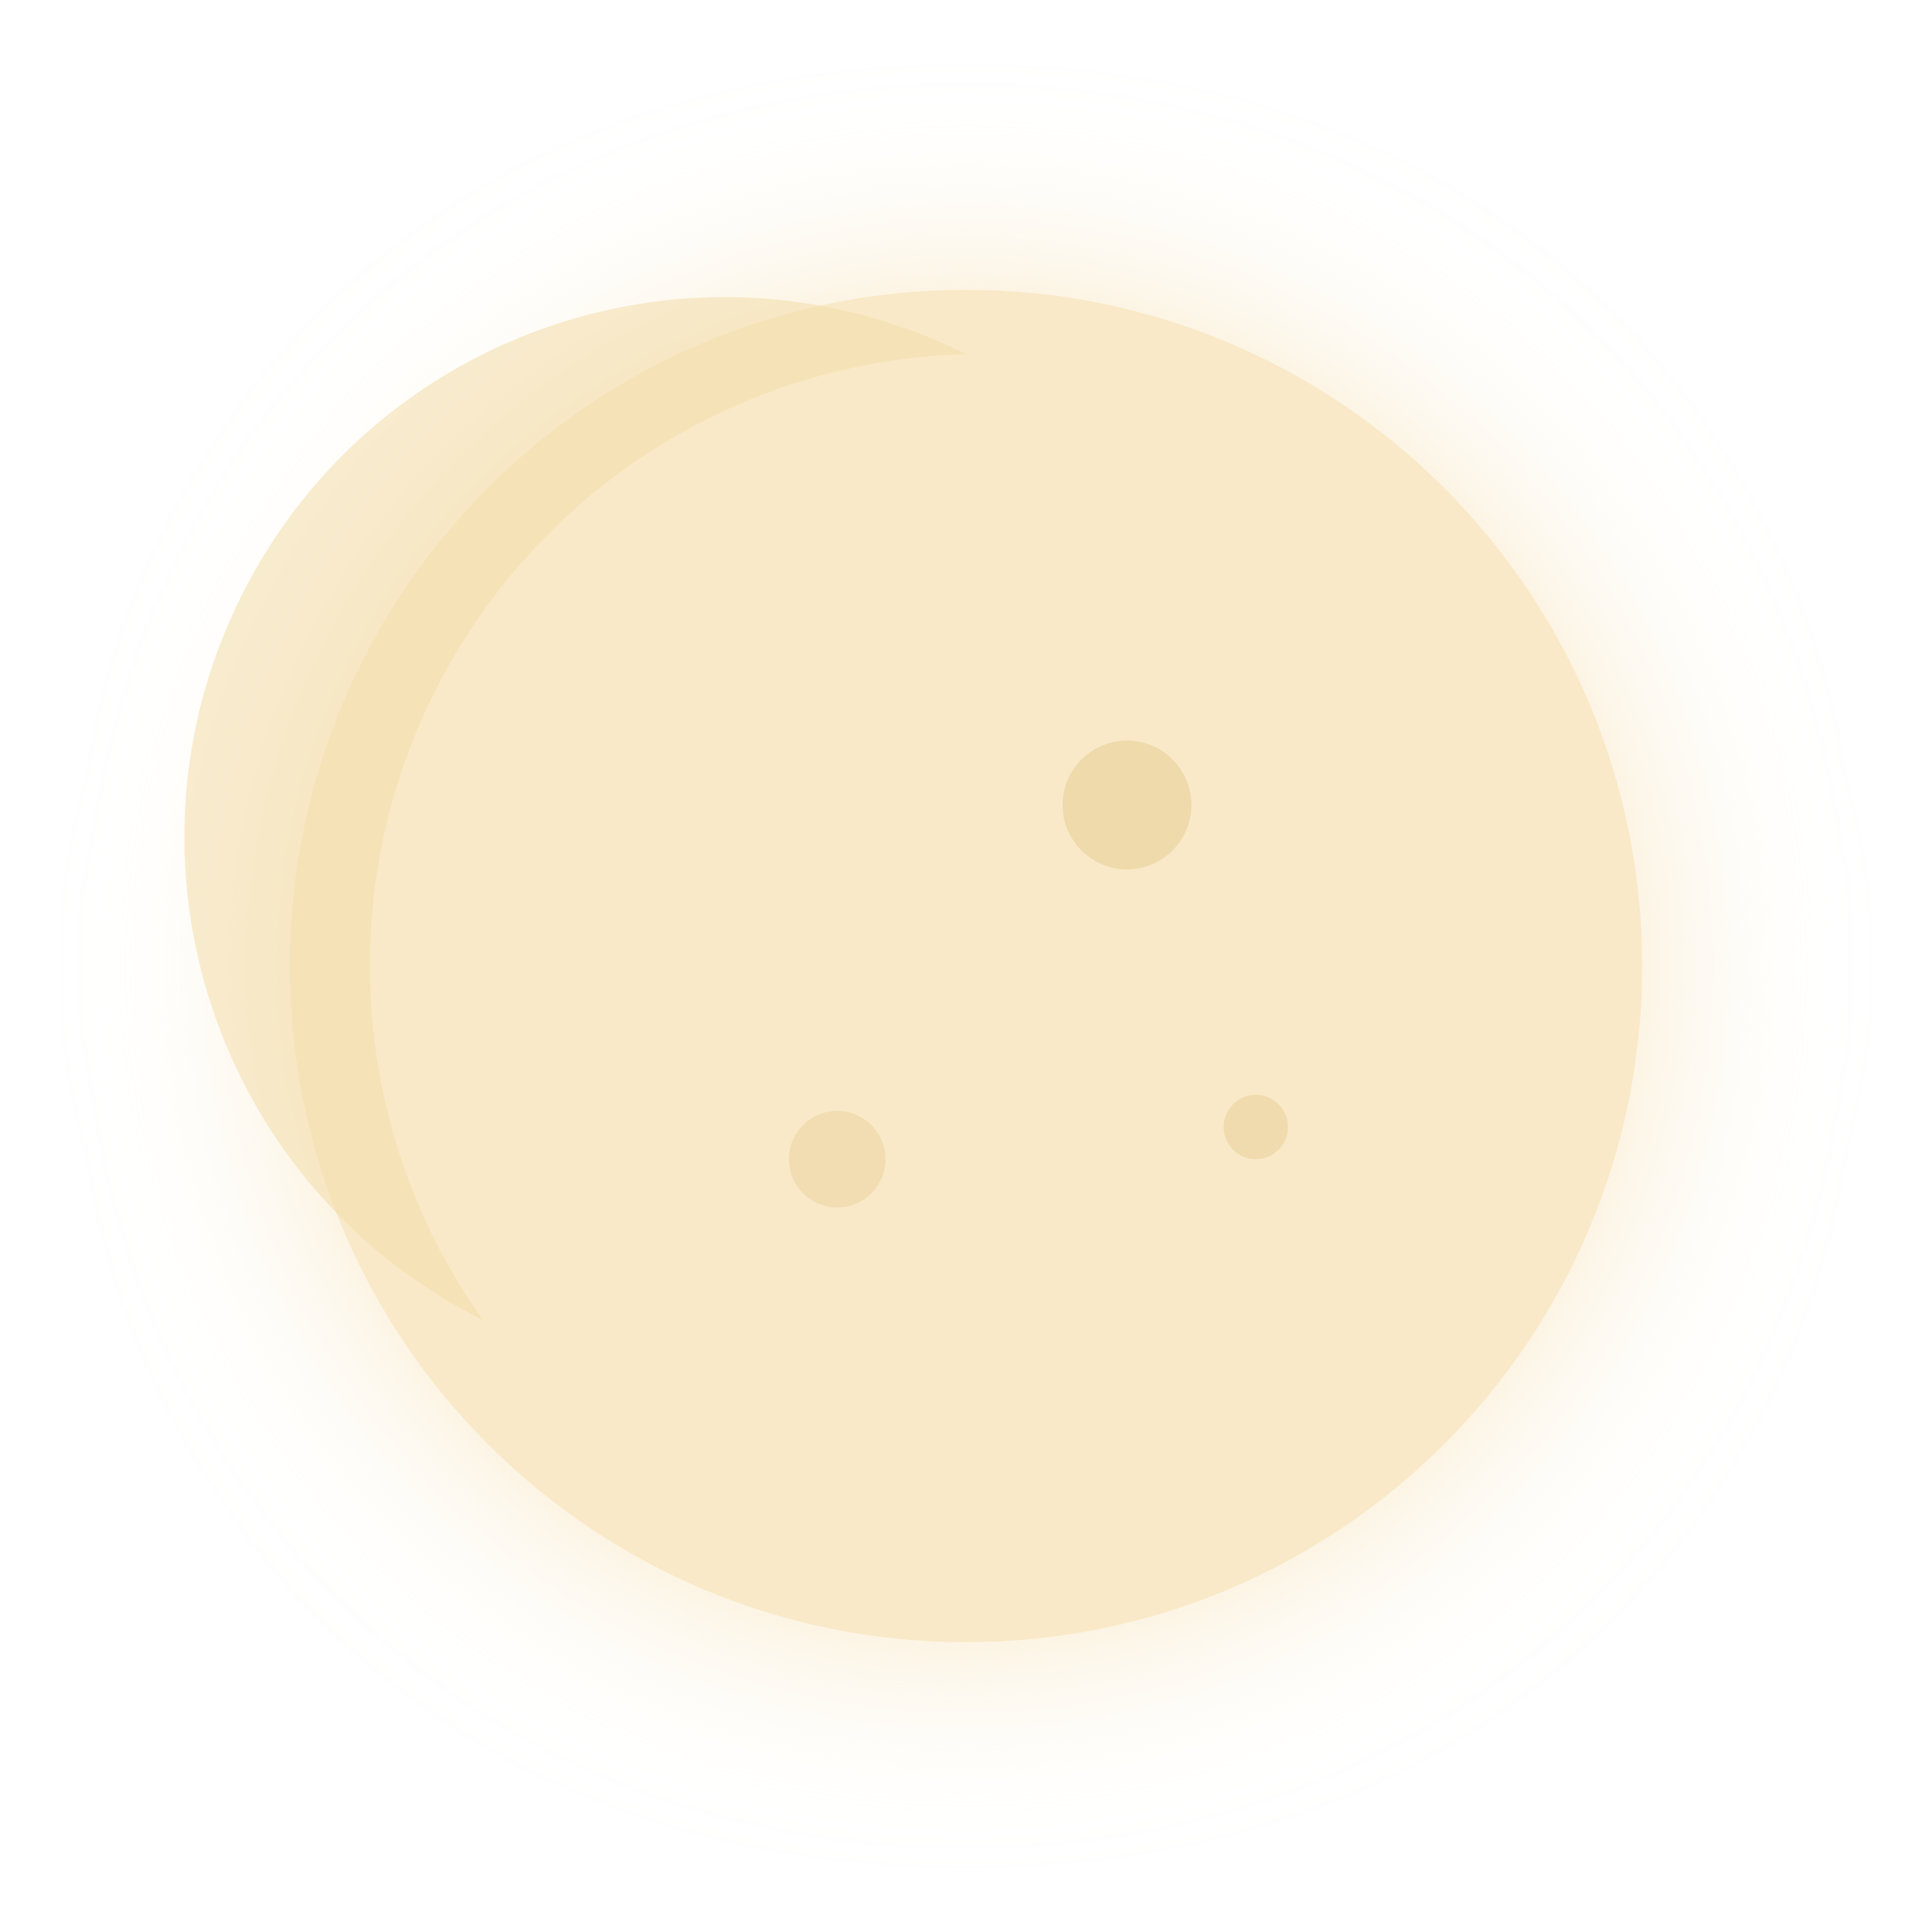
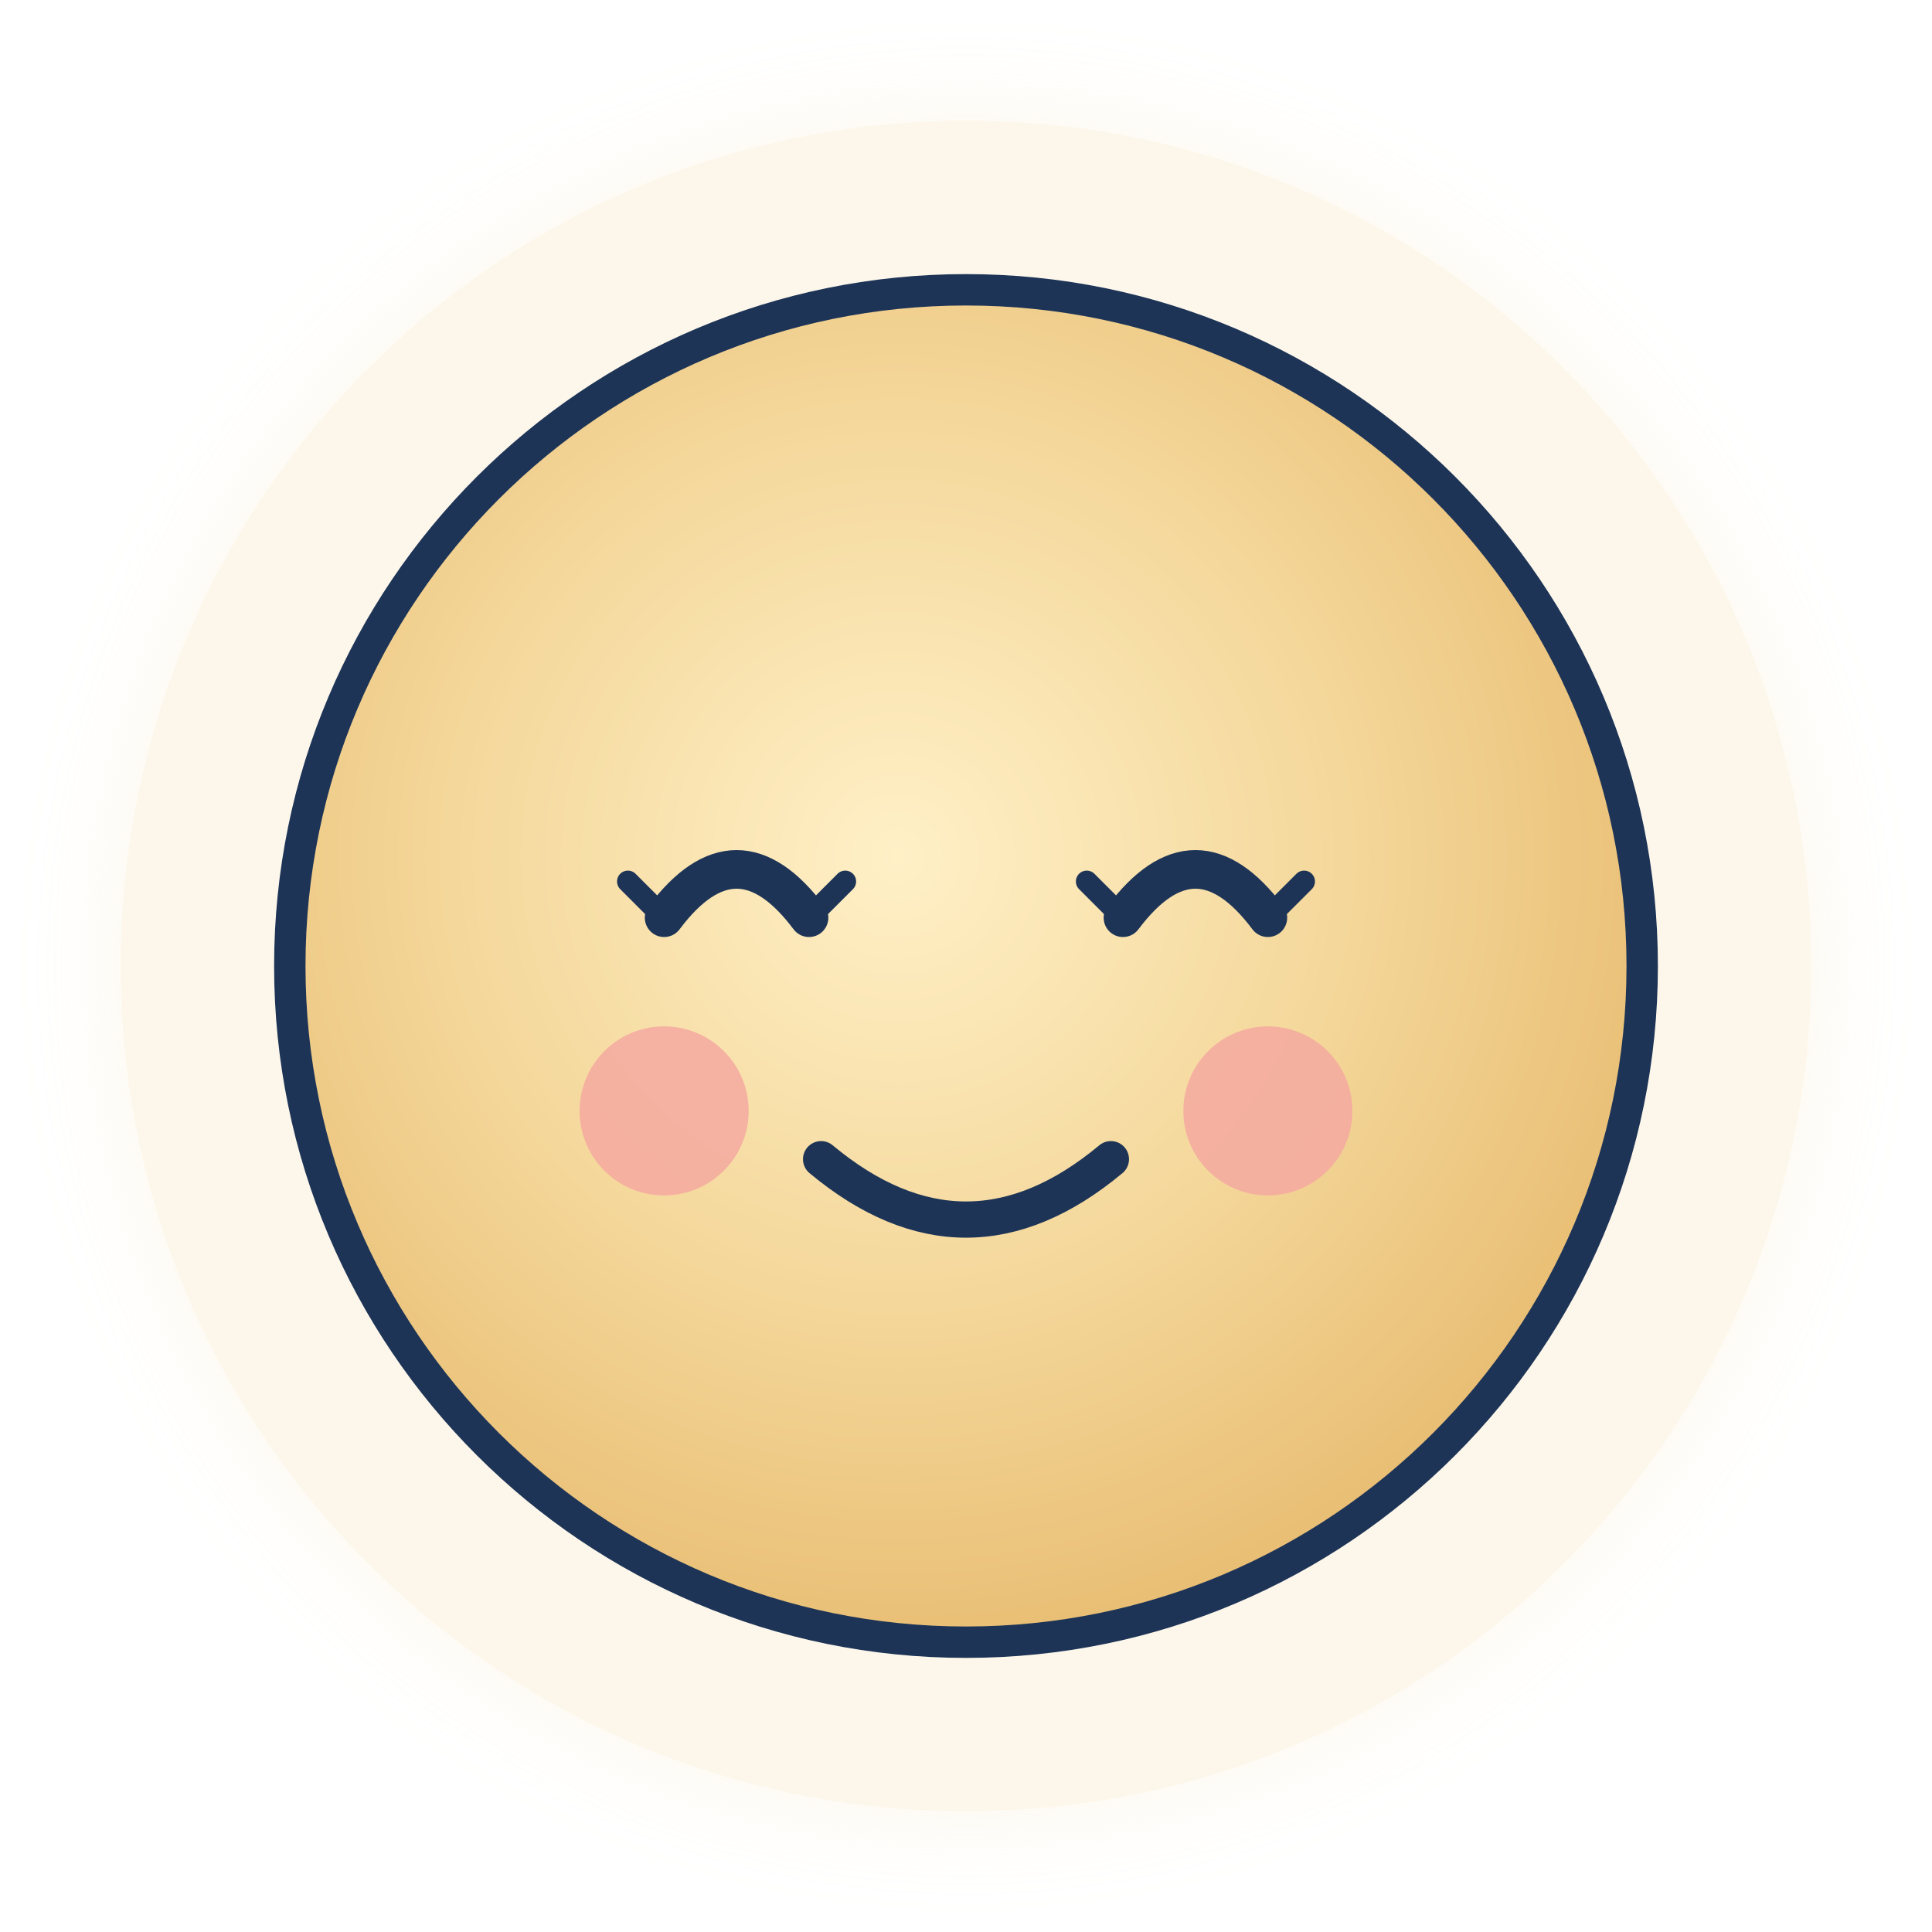
- <svg xmlns="http://www.w3.org/2000/svg" viewBox="0 0 120 120" role="img" aria-label="Moon">
+ <svg xmlns="http://www.w3.org/2000/svg" viewBox="0 0 160 160" role="img" aria-label="Moon">
  <defs>
-     <filter id="moonGlow" x="-50%" y="-50%" width="200%" height="200%">
-       <feGaussianBlur stdDeviation="6" result="blur" />
+     <filter id="moonGlow" x="-25%" y="-25%" width="150%" height="150%">
+       <feGaussianBlur stdDeviation="4" result="blur" />
      <feMerge>
        <feMergeNode in="blur" />
        <feMergeNode in="SourceGraphic" />
      </feMerge>
    </filter>
+     <radialGradient id="moonBody" cx="45%" cy="42%" r="60%">
+       <stop offset="0%" stop-color="#FFF0C7" />
+       <stop offset="55%" stop-color="#F4D79A" />
+       <stop offset="100%" stop-color="#E8BC71" />
+     </radialGradient>
  </defs>
-   <circle cx="60" cy="60" r="42" fill="#F9E9C8" filter="url(#moonGlow)" />
-   <path d="M60 22 a38 38 0 0 0 -30 60 a30 30 0 0 1 30 -60 z" fill="#F3DDA9" opacity="0.55" />
-   <circle cx="70" cy="50" r="4" fill="#E7CE94" opacity="0.55" />
-   <circle cx="52" cy="72" r="3" fill="#E7CE94" opacity="0.45" />
-   <circle cx="78" cy="70" r="2" fill="#E7CE94" opacity="0.5" />
+   <circle cx="80" cy="80" r="70" fill="#F4D79A" opacity="0.20" filter="url(#moonGlow)" />
+   <circle cx="80" cy="80" r="56" fill="url(#moonBody)" stroke="#1D3457" stroke-width="2.6" stroke-linejoin="round" />
+   <path d="M55 76 q6 -8 12 0" fill="none" stroke="#1D3457" stroke-width="3.2" stroke-linecap="round" />
+   <path d="M93 76 q6 -8 12 0" fill="none" stroke="#1D3457" stroke-width="3.2" stroke-linecap="round" />
+   <path d="M55 76 l-3 -3" stroke="#1D3457" stroke-width="1.8" stroke-linecap="round" />
+   <path d="M67 76 l3 -3" stroke="#1D3457" stroke-width="1.8" stroke-linecap="round" />
+   <path d="M93 76 l-3 -3" stroke="#1D3457" stroke-width="1.8" stroke-linecap="round" />
+   <path d="M105 76 l3 -3" stroke="#1D3457" stroke-width="1.8" stroke-linecap="round" />
+   <circle cx="55" cy="92" r="7" fill="#F4A9A0" opacity="0.85" />
+   <circle cx="105" cy="92" r="7" fill="#F4A9A0" opacity="0.85" />
+   <path d="M68 96 q12 10 24 0" fill="none" stroke="#1D3457" stroke-width="3" stroke-linecap="round" />
</svg>
